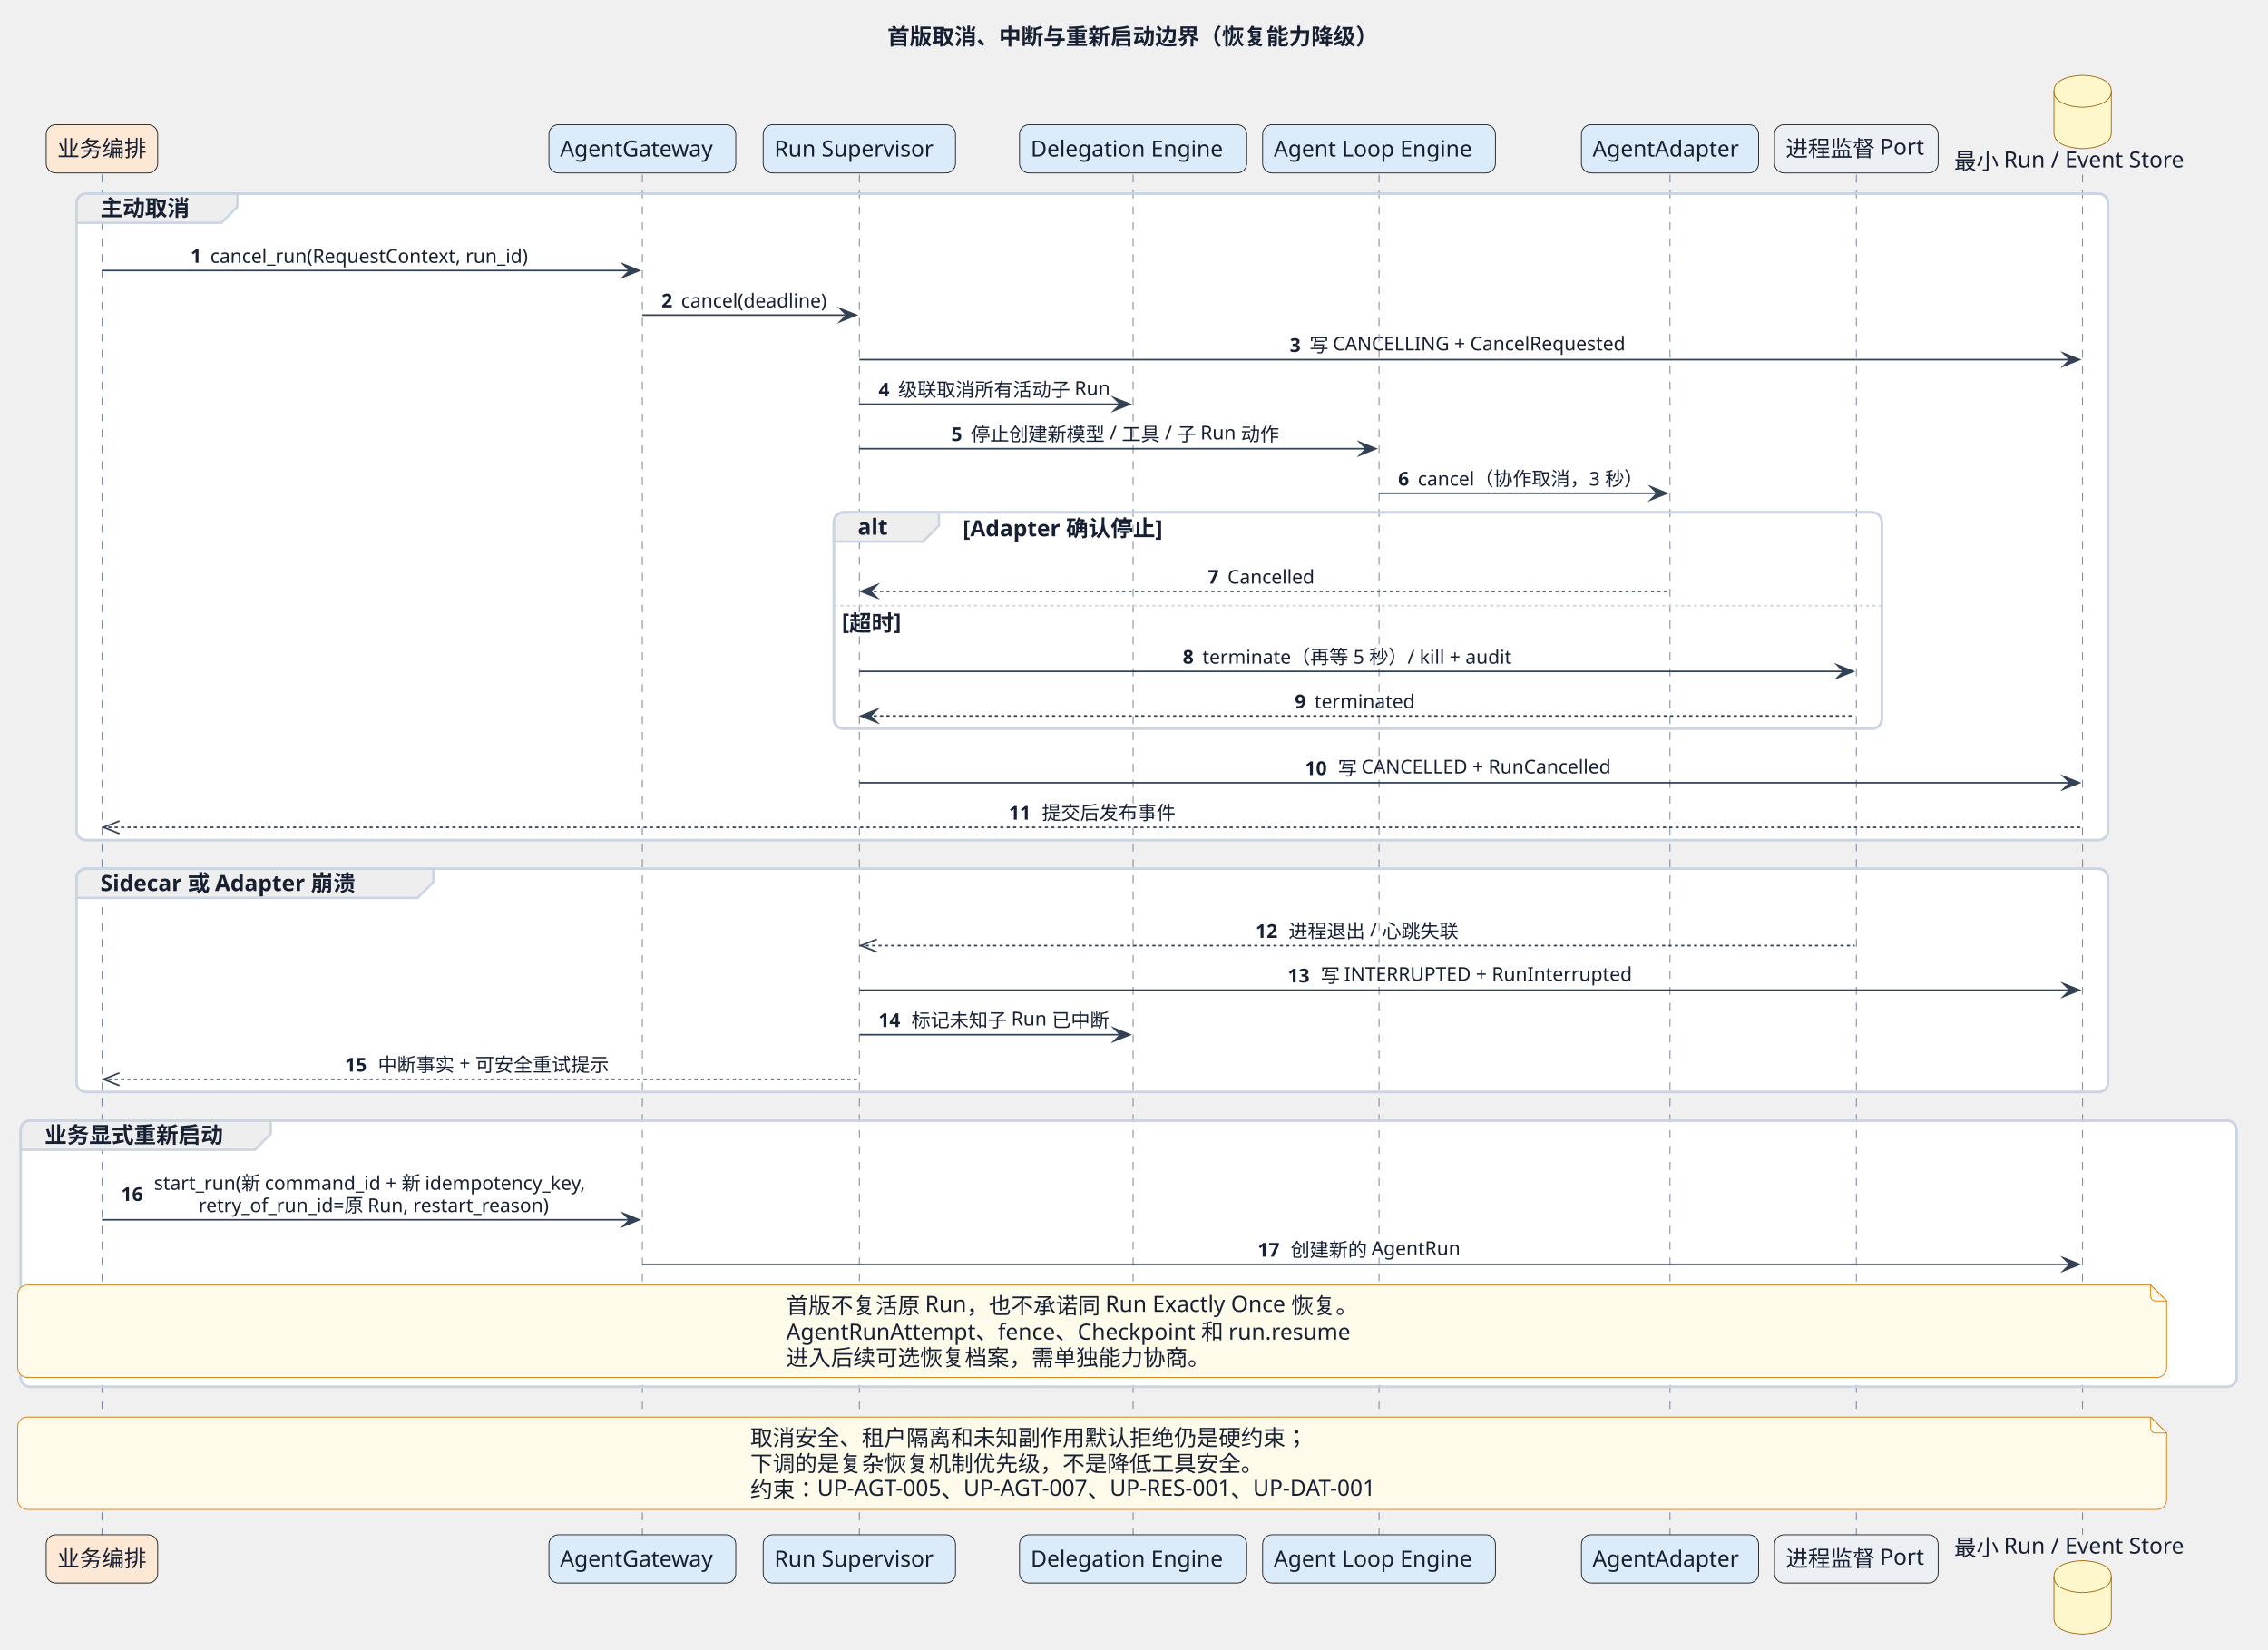
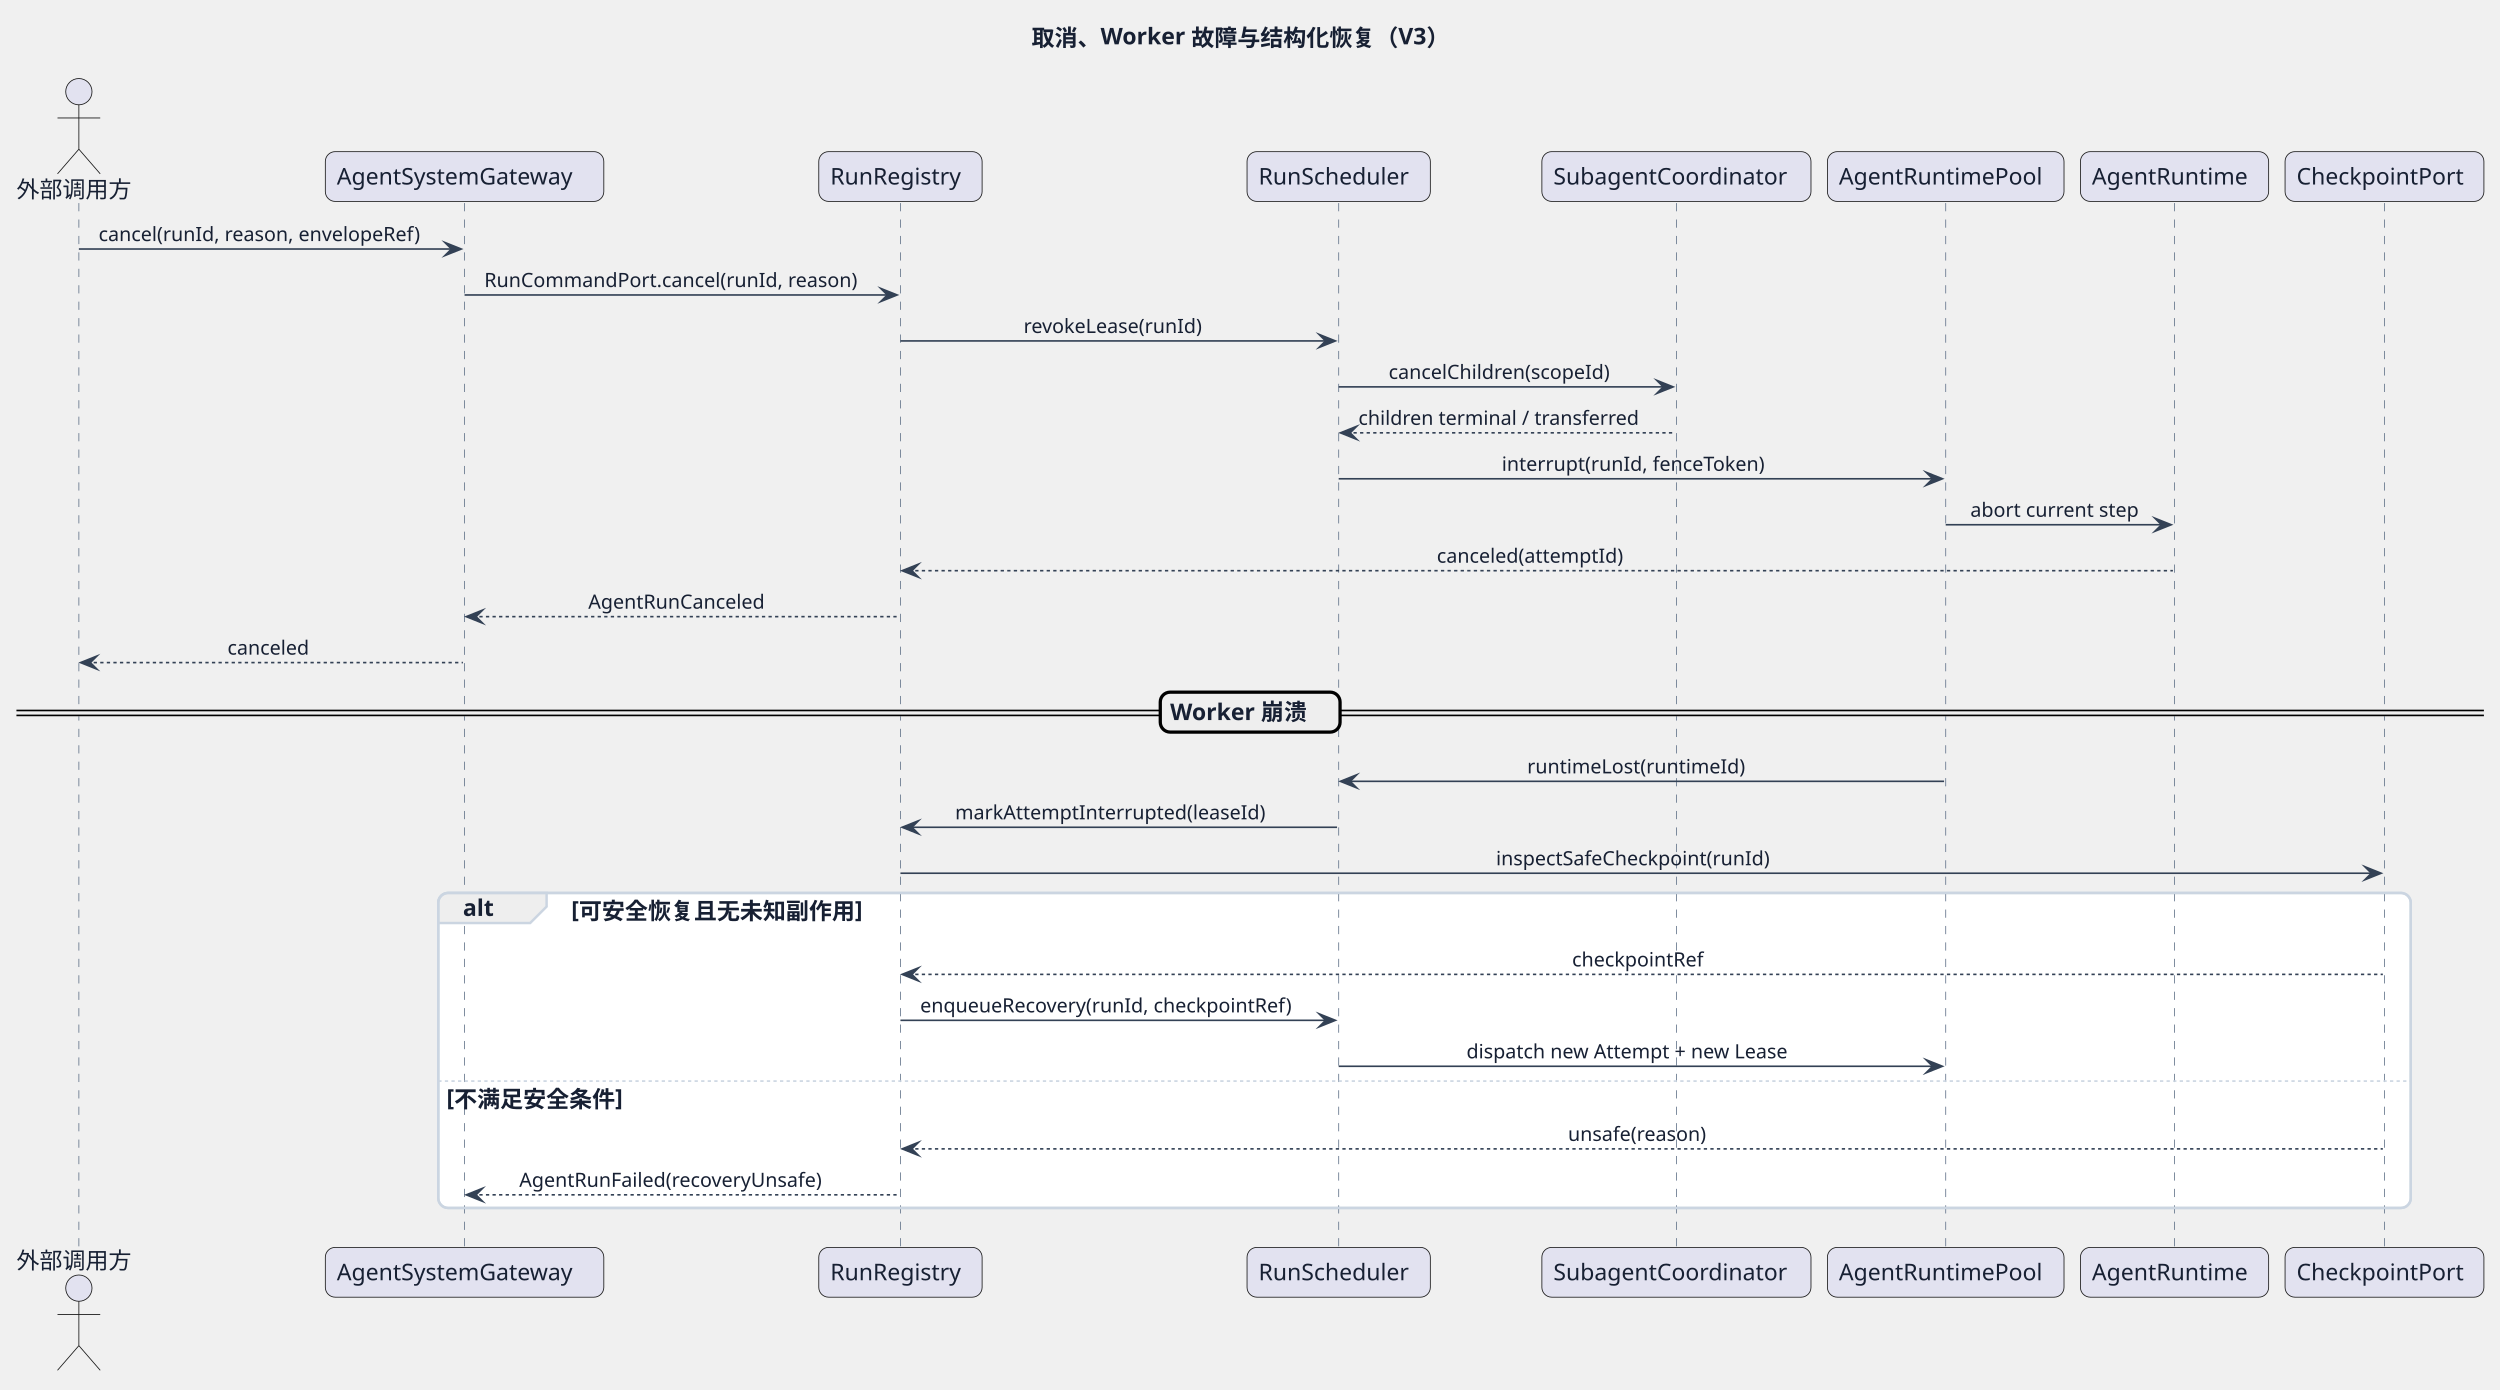
- <svg xmlns="http://www.w3.org/2000/svg" version="1.1" data-diagram-type="SEQUENCE" style="width:2373px;height:1726px;background:#FFFFFF;" width="2373.333px" height="1726.667px" viewBox="0 0 2373 1726" zoomAndPan="magnify" preserveAspectRatio="none" contentStyleType="text/css">
+ <svg xmlns="http://www.w3.org/2000/svg" version="1.1" data-diagram-type="SEQUENCE" style="width:2536px;height:1410px;background:#FFFFFF;" width="2536.667px" height="1410px" viewBox="0 0 2536 1410" zoomAndPan="magnify" preserveAspectRatio="none" contentStyleType="text/css">
  <defs />
  <g font-family="sans-serif" lengthAdjust="spacing">
    <g class="title" data-source-line="2">
-       <text x="928.43" y="46.659" fill="#172033" font-size="23.333" textLength="513.331" font-weight="700" font-family="'Hiragino Sans GB'">首版取消、中断与重新启动边界（恢复能力降级）</text>
+       <text x="1046.402" y="46.659" fill="#172033" font-size="23.333" textLength="441.874" font-weight="700" font-family="'Hiragino Sans GB'">取消、Worker 故障与结构化恢复（V3）</text>
    </g>
-     <rect x="80" y="202.656" width="2125.685" height="676.406" fill="#FFF" style="stroke:#FFF;stroke-width:1.667;" rx="10" ry="10" />
-     <rect x="80" y="202.656" width="2125.685" height="676.406" fill="none" style="stroke:#CBD5E1;stroke-width:2.5;" rx="10" ry="10" />
-     <rect x="872.445" y="536.172" width="1096.481" height="226.328" fill="#FFF" style="stroke:#FFF;stroke-width:1.667;" rx="10" ry="10" />
-     <rect x="872.445" y="536.172" width="1096.481" height="226.328" fill="none" style="stroke:#CBD5E1;stroke-width:2.5;" rx="10" ry="10" />
-     <rect x="80" y="909.063" width="2125.685" height="233.62" fill="#FFF" style="stroke:#FFF;stroke-width:1.667;" rx="10" ry="10" />
-     <rect x="80" y="909.063" width="2125.685" height="233.62" fill="none" style="stroke:#CBD5E1;stroke-width:2.5;" rx="10" ry="10" />
-     <rect x="21.667" y="1172.682" width="2318.525" height="278.49" fill="#FFF" style="stroke:#FFF;stroke-width:1.667;" rx="10" ry="10" />
-     <rect x="21.667" y="1172.682" width="2318.525" height="278.49" fill="none" style="stroke:#CBD5E1;stroke-width:2.5;" rx="10" ry="10" />
+     <rect x="444.593" y="905.807" width="2000.898" height="319.557" fill="#FFF" style="stroke:#FFF;stroke-width:1.667;" rx="10" ry="10" />
+     <rect x="444.593" y="905.807" width="2000.898" height="319.557" fill="none" style="stroke:#CBD5E1;stroke-width:2.5;" rx="10" ry="10" />
    <g>
-       <rect x="100.833" y="182.656" width="13.333" height="1423.333" fill="#000" fill-opacity="0" />
-       <line x1="106.666" y1="182.656" x2="106.666" y2="1605.99" style="stroke:#64748B;stroke-width:0.833;stroke-dasharray:8.333,8.333;" />
+       <rect x="74.166" y="205.99" width="13.333" height="1059.375" fill="#000" fill-opacity="0" />
+       <line x1="80" y1="205.99" x2="80" y2="1265.365" style="stroke:#64748B;stroke-width:0.833;stroke-dasharray:8.333,8.333;" />
    </g>
    <g>
-       <rect x="666.26" y="182.656" width="13.333" height="1423.333" fill="#000" fill-opacity="0" />
-       <line x1="672.093" y1="182.656" x2="672.093" y2="1605.99" style="stroke:#64748B;stroke-width:0.833;stroke-dasharray:8.333,8.333;" />
+       <rect x="465.426" y="205.99" width="13.333" height="1059.375" fill="#000" fill-opacity="0" />
+       <line x1="471.26" y1="205.99" x2="471.26" y2="1265.365" style="stroke:#64748B;stroke-width:0.833;stroke-dasharray:8.333,8.333;" />
    </g>
    <g>
-       <rect x="893.278" y="182.656" width="13.333" height="1423.333" fill="#000" fill-opacity="0" />
-       <line x1="899.111" y1="182.656" x2="899.111" y2="1605.99" style="stroke:#64748B;stroke-width:0.833;stroke-dasharray:8.333,8.333;" />
+       <rect x="907.575" y="205.99" width="13.333" height="1059.375" fill="#000" fill-opacity="0" />
+       <line x1="913.408" y1="205.99" x2="913.408" y2="1265.365" style="stroke:#64748B;stroke-width:0.833;stroke-dasharray:8.333,8.333;" />
    </g>
    <g>
-       <rect x="1179.741" y="182.656" width="13.333" height="1423.333" fill="#000" fill-opacity="0" />
-       <line x1="1185.574" y1="182.656" x2="1185.574" y2="1605.99" style="stroke:#64748B;stroke-width:0.833;stroke-dasharray:8.333,8.333;" />
+       <rect x="1352.135" y="205.99" width="13.333" height="1059.375" fill="#000" fill-opacity="0" />
+       <line x1="1357.968" y1="205.99" x2="1357.968" y2="1265.365" style="stroke:#64748B;stroke-width:0.833;stroke-dasharray:8.333,8.333;" />
    </g>
    <g>
-       <rect x="1437.033" y="182.656" width="13.333" height="1423.333" fill="#000" fill-opacity="0" />
-       <line x1="1442.866" y1="182.656" x2="1442.866" y2="1605.99" style="stroke:#64748B;stroke-width:0.833;stroke-dasharray:8.333,8.333;" />
+       <rect x="1694.733" y="205.99" width="13.333" height="1059.375" fill="#000" fill-opacity="0" />
+       <line x1="1700.566" y1="205.99" x2="1700.566" y2="1265.365" style="stroke:#64748B;stroke-width:0.833;stroke-dasharray:8.333,8.333;" />
    </g>
    <g>
-       <rect x="1741.484" y="182.656" width="13.333" height="1423.333" fill="#000" fill-opacity="0" />
-       <line x1="1747.317" y1="182.656" x2="1747.317" y2="1605.99" style="stroke:#64748B;stroke-width:0.833;stroke-dasharray:8.333,8.333;" />
+       <rect x="1967.895" y="205.99" width="13.333" height="1059.375" fill="#000" fill-opacity="0" />
+       <line x1="1973.729" y1="205.99" x2="1973.729" y2="1265.365" style="stroke:#64748B;stroke-width:0.833;stroke-dasharray:8.333,8.333;" />
    </g>
    <g>
-       <rect x="1936.426" y="182.656" width="13.333" height="1423.333" fill="#000" fill-opacity="0" />
-       <line x1="1942.259" y1="182.656" x2="1942.259" y2="1605.99" style="stroke:#64748B;stroke-width:0.833;stroke-dasharray:8.333,8.333;" />
+       <rect x="2200.019" y="205.99" width="13.333" height="1059.375" fill="#000" fill-opacity="0" />
+       <line x1="2205.853" y1="205.99" x2="2205.853" y2="1265.365" style="stroke:#64748B;stroke-width:0.833;stroke-dasharray:8.333,8.333;" />
    </g>
    <g>
-       <rect x="2173.185" y="182.656" width="13.333" height="1423.333" fill="#000" fill-opacity="0" />
-       <line x1="2179.018" y1="182.656" x2="2179.018" y2="1605.99" style="stroke:#64748B;stroke-width:0.833;stroke-dasharray:8.333,8.333;" />
+       <rect x="2412.991" y="205.99" width="13.333" height="1059.375" fill="#000" fill-opacity="0" />
+       <line x1="2418.825" y1="205.99" x2="2418.825" y2="1265.365" style="stroke:#64748B;stroke-width:0.833;stroke-dasharray:8.333,8.333;" />
    </g>
-     <rect x="48.333" y="130.495" width="116.666" height="50.495" fill="#FCE8D5" style="stroke:#181818;stroke-width:0.833;" rx="10" ry="10" />
-     <text x="60" y="163.82" fill="#172033" font-size="23.333" textLength="93.333" font-family="'Hiragino Sans GB'">业务编排</text>
-     <rect x="574.356" y="130.495" width="195.474" height="50.495" fill="#DCEBFA" style="stroke:#181818;stroke-width:0.833;" rx="10" ry="10" />
-     <text x="586.023" y="163.82" fill="#172033" font-size="23.333" textLength="172.14" font-family="'Hiragino Sans GB'">AgentGateway</text>
-     <rect x="798.504" y="130.495" width="201.216" height="50.495" fill="#DCEBFA" style="stroke:#181818;stroke-width:0.833;" rx="10" ry="10" />
-     <text x="810.17" y="163.82" fill="#172033" font-size="23.333" textLength="177.882" font-family="'Hiragino Sans GB'">Run Supervisor</text>
-     <rect x="1066.731" y="130.495" width="237.686" height="50.495" fill="#DCEBFA" style="stroke:#181818;stroke-width:0.833;" rx="10" ry="10" />
-     <text x="1078.398" y="163.82" fill="#172033" font-size="23.333" textLength="214.352" font-family="'Hiragino Sans GB'">Delegation Engine</text>
-     <rect x="1321.084" y="130.495" width="243.564" height="50.495" fill="#DCEBFA" style="stroke:#181818;stroke-width:0.833;" rx="10" ry="10" />
-     <text x="1332.75" y="163.82" fill="#172033" font-size="23.333" textLength="220.231" font-family="'Hiragino Sans GB'">Agent Loop Engine</text>
-     <rect x="1654.627" y="130.495" width="185.379" height="50.495" fill="#DCEBFA" style="stroke:#181818;stroke-width:0.833;" rx="10" ry="10" />
-     <text x="1666.294" y="163.82" fill="#172033" font-size="23.333" textLength="162.046" font-family="'Hiragino Sans GB'">AgentAdapter</text>
-     <rect x="1856.673" y="130.495" width="171.171" height="50.495" fill="#ECEFF3" style="stroke:#181818;stroke-width:0.833;" rx="10" ry="10" />
-     <text x="1868.34" y="163.82" fill="#172033" font-size="23.333" textLength="147.838" font-family="'Hiragino Sans GB'">进程监督 Port</text>
-     <text x="2044.511" y="177.153" fill="#172033" font-size="23.333" textLength="259.013" font-family="'Hiragino Sans GB'">最小 Run / Event Store</text>
-     <path d="M2149.018,95.495 C2149.018,78.828 2179.018,78.828 2179.018,78.828 C2179.018,78.828 2209.018,78.828 2209.018,95.495 L2209.018,138.828 C2209.018,155.495 2179.018,155.495 2179.018,155.495 C2179.018,155.495 2149.018,155.495 2149.018,138.828 L2149.018,95.495" style="stroke:#A16207;stroke-width:0.833;" fill="#FFF7CC" />
-     <path d="M2149.018,95.495 C2149.018,112.161 2179.018,112.161 2179.018,112.161 C2179.018,112.161 2209.018,112.161 2209.018,95.495" style="stroke:#A16207;stroke-width:0.833;" fill="none" />
-     <rect x="48.333" y="1605.99" width="116.666" height="50.495" fill="#FCE8D5" style="stroke:#181818;stroke-width:0.833;" rx="10" ry="10" />
-     <text x="60" y="1639.315" fill="#172033" font-size="23.333" textLength="93.333" font-family="'Hiragino Sans GB'">业务编排</text>
-     <rect x="574.356" y="1605.99" width="195.474" height="50.495" fill="#DCEBFA" style="stroke:#181818;stroke-width:0.833;" rx="10" ry="10" />
-     <text x="586.023" y="1639.315" fill="#172033" font-size="23.333" textLength="172.14" font-family="'Hiragino Sans GB'">AgentGateway</text>
-     <rect x="798.504" y="1605.99" width="201.216" height="50.495" fill="#DCEBFA" style="stroke:#181818;stroke-width:0.833;" rx="10" ry="10" />
-     <text x="810.17" y="1639.315" fill="#172033" font-size="23.333" textLength="177.882" font-family="'Hiragino Sans GB'">Run Supervisor</text>
-     <rect x="1066.731" y="1605.99" width="237.686" height="50.495" fill="#DCEBFA" style="stroke:#181818;stroke-width:0.833;" rx="10" ry="10" />
-     <text x="1078.398" y="1639.315" fill="#172033" font-size="23.333" textLength="214.352" font-family="'Hiragino Sans GB'">Delegation Engine</text>
-     <rect x="1321.084" y="1605.99" width="243.564" height="50.495" fill="#DCEBFA" style="stroke:#181818;stroke-width:0.833;" rx="10" ry="10" />
-     <text x="1332.75" y="1639.315" fill="#172033" font-size="23.333" textLength="220.231" font-family="'Hiragino Sans GB'">Agent Loop Engine</text>
-     <rect x="1654.627" y="1605.99" width="185.379" height="50.495" fill="#DCEBFA" style="stroke:#181818;stroke-width:0.833;" rx="10" ry="10" />
-     <text x="1666.294" y="1639.315" fill="#172033" font-size="23.333" textLength="162.046" font-family="'Hiragino Sans GB'">AgentAdapter</text>
-     <rect x="1856.673" y="1605.99" width="171.171" height="50.495" fill="#ECEFF3" style="stroke:#181818;stroke-width:0.833;" rx="10" ry="10" />
-     <text x="1868.34" y="1639.315" fill="#172033" font-size="23.333" textLength="147.838" font-family="'Hiragino Sans GB'">进程监督 Port</text>
-     <text x="2044.511" y="1627.648" fill="#172033" font-size="23.333" textLength="259.013" font-family="'Hiragino Sans GB'">最小 Run / Event Store</text>
-     <path d="M2149.018,1649.818 C2149.018,1633.151 2179.018,1633.151 2179.018,1633.151 C2179.018,1633.151 2209.018,1633.151 2209.018,1649.818 L2209.018,1693.151 C2209.018,1709.818 2179.018,1709.818 2179.018,1709.818 C2179.018,1709.818 2149.018,1709.818 2149.018,1693.151 L2149.018,1649.818" style="stroke:#A16207;stroke-width:0.833;" fill="#FFF7CC" />
-     <path d="M2149.018,1649.818 C2149.018,1666.484 2179.018,1666.484 2179.018,1666.484 C2179.018,1666.484 2209.018,1666.484 2209.018,1649.818" style="stroke:#A16207;stroke-width:0.833;" fill="none" />
-     <path d="M90,202.656 L248.333,202.656 L248.333,216.484 L231.666,233.151 L80,233.151 L80,212.656 A10,10 0 0 1 90,202.656" style="stroke:#CBD5E1;stroke-width:2.5;" fill="#EEE" />
-     <rect x="80" y="202.656" width="2125.685" height="676.406" fill="none" style="stroke:#CBD5E1;stroke-width:2.5;" rx="10" ry="10" />
-     <text x="105" y="225.981" fill="#172033" font-size="23.333" textLength="93.333" font-weight="700" font-family="'Hiragino Sans GB'">主动取消</text>
-     <polygon points="652.093,276.432,668.76,283.099,652.093,289.766,658.76,283.099" fill="#334155" style="stroke:#334155;stroke-width:1.667;stroke-linejoin:miter;stroke-miterlimit:10;" />
-     <line x1="106.666" y1="283.099" x2="662.093" y2="283.099" style="stroke:#334155;stroke-width:1.667;" />
-     <text x="199.416" y="275.049" fill="#172033" font-size="20" font-weight="700" font-family="'Hiragino Sans GB'">1</text>
-     <text x="219.998" y="275.049" fill="#172033" font-size="20" textLength="359.346" font-family="'Hiragino Sans GB'">cancel_run(RequestContext, run_id)</text>
-     <polygon points="879.111,323.047,895.778,329.714,879.111,336.38,885.778,329.714" fill="#334155" style="stroke:#334155;stroke-width:1.667;stroke-linejoin:miter;stroke-miterlimit:10;" />
-     <line x1="672.093" y1="329.714" x2="889.111" y2="329.714" style="stroke:#334155;stroke-width:1.667;" />
-     <text x="692.093" y="321.663" fill="#172033" font-size="20" font-weight="700" font-family="'Hiragino Sans GB'">2</text>
-     <text x="712.676" y="321.663" fill="#172033" font-size="20" textLength="166.436" font-family="'Hiragino Sans GB'">cancel(deadline)</text>
-     <polygon points="2159.018,369.661,2175.685,376.328,2159.018,382.995,2165.685,376.328" fill="#334155" style="stroke:#334155;stroke-width:1.667;stroke-linejoin:miter;stroke-miterlimit:10;" />
-     <line x1="899.111" y1="376.328" x2="2169.018" y2="376.328" style="stroke:#334155;stroke-width:1.667;" />
-     <text x="1349.486" y="368.278" fill="#172033" font-size="20" font-weight="700" font-family="'Hiragino Sans GB'">3</text>
-     <text x="1370.069" y="368.278" fill="#172033" font-size="20" textLength="358.574" font-family="'Hiragino Sans GB'">写 CANCELLING + CancelRequested</text>
-     <polygon points="1165.574,416.276,1182.241,422.943,1165.574,429.609,1172.241,422.943" fill="#334155" style="stroke:#334155;stroke-width:1.667;stroke-linejoin:miter;stroke-miterlimit:10;" />
-     <line x1="899.111" y1="422.943" x2="1175.574" y2="422.943" style="stroke:#334155;stroke-width:1.667;" />
-     <text x="919.248" y="414.893" fill="#172033" font-size="20" font-weight="700" font-family="'Hiragino Sans GB'">4</text>
-     <text x="939.831" y="414.893" fill="#172033" font-size="20" textLength="225.607" font-family="'Hiragino Sans GB'">级联取消所有活动子 Run</text>
-     <polygon points="1422.866,462.891,1439.533,469.557,1422.866,476.224,1429.533,469.557" fill="#334155" style="stroke:#334155;stroke-width:1.667;stroke-linejoin:miter;stroke-miterlimit:10;" />
-     <line x1="899.111" y1="469.557" x2="1432.866" y2="469.557" style="stroke:#334155;stroke-width:1.667;" />
-     <text x="995.262" y="461.507" fill="#172033" font-size="20" font-weight="700" font-family="'Hiragino Sans GB'">5</text>
-     <text x="1015.845" y="461.507" fill="#172033" font-size="20" textLength="330.871" font-family="'Hiragino Sans GB'">停止创建新模型 / 工具 / 子 Run 动作</text>
-     <polygon points="1727.317,509.505,1743.984,516.172,1727.317,522.839,1733.984,516.172" fill="#334155" style="stroke:#334155;stroke-width:1.667;stroke-linejoin:miter;stroke-miterlimit:10;" />
-     <line x1="1442.866" y1="516.172" x2="1737.317" y2="516.172" style="stroke:#334155;stroke-width:1.667;" />
-     <text x="1462.866" y="508.122" fill="#172033" font-size="20" font-weight="700" font-family="'Hiragino Sans GB'">6</text>
-     <text x="1483.449" y="508.122" fill="#172033" font-size="20" textLength="243.868" font-family="'Hiragino Sans GB'">cancel（协作取消，3 秒）</text>
-     <path d="M882.445,536.172 L982.342,536.172 L982.342,550 L965.676,566.667 L872.445,566.667 L872.445,546.172 A10,10 0 0 1 882.445,536.172" style="stroke:#CBD5E1;stroke-width:2.5;" fill="#EEE" />
-     <rect x="872.445" y="536.172" width="1096.481" height="226.328" fill="none" style="stroke:#CBD5E1;stroke-width:2.5;" rx="10" ry="10" />
-     <text x="897.445" y="559.497" fill="#172033" font-size="23.333" textLength="34.897" font-weight="700" font-family="'Hiragino Sans GB'">alt</text>
-     <text x="1007.342" y="561.164" fill="#172033" font-size="23.333" textLength="228.479" font-weight="700" font-family="'Hiragino Sans GB'">[Adapter 确认停止]</text>
-     <polygon points="917.445,612.109,900.778,618.776,917.445,625.443,910.778,618.776" fill="#334155" style="stroke:#334155;stroke-width:1.667;stroke-linejoin:miter;stroke-miterlimit:10;" />
-     <line x1="907.445" y1="618.776" x2="1745.65" y2="618.776" style="stroke:#334155;stroke-width:1.667;stroke-dasharray:3.333,3.333;" />
-     <text x="1263.768" y="610.726" fill="#172033" font-size="20" font-weight="700" font-family="'Hiragino Sans GB'">7</text>
-     <text x="1284.35" y="610.726" fill="#172033" font-size="20" textLength="98.311" font-family="'Hiragino Sans GB'">Cancelled</text>
-     <line x1="872.445" y1="633.776" x2="1968.926" y2="633.776" style="stroke:#CBD5E1;stroke-width:1.667;stroke-dasharray:3.333,3.333;" />
-     <text x="880.778" y="658.768" fill="#172033" font-size="23.333" textLength="67.995" font-weight="700" font-family="'Hiragino Sans GB'">[超时]</text>
-     <polygon points="1922.259,695.885,1938.926,702.552,1922.259,709.219,1928.926,702.552" fill="#334155" style="stroke:#334155;stroke-width:1.667;stroke-linejoin:miter;stroke-miterlimit:10;" />
-     <line x1="899.111" y1="702.552" x2="1932.259" y2="702.552" style="stroke:#334155;stroke-width:1.667;" />
-     <text x="1237.508" y="694.502" fill="#172033" font-size="20" font-weight="700" font-family="'Hiragino Sans GB'">8</text>
-     <text x="1258.09" y="694.502" fill="#172033" font-size="20" textLength="345.772" font-family="'Hiragino Sans GB'">terminate（再等 5 秒）/ kill + audit</text>
-     <polygon points="917.445,742.5,900.778,749.167,917.445,755.833,910.778,749.167" fill="#334155" style="stroke:#334155;stroke-width:1.667;stroke-linejoin:miter;stroke-miterlimit:10;" />
-     <line x1="907.445" y1="749.167" x2="1940.592" y2="749.167" style="stroke:#334155;stroke-width:1.667;stroke-dasharray:3.333,3.333;" />
-     <text x="1354.803" y="741.117" fill="#172033" font-size="20" font-weight="700" font-family="'Hiragino Sans GB'">9</text>
-     <text x="1375.386" y="741.117" fill="#172033" font-size="20" textLength="111.182" font-family="'Hiragino Sans GB'">terminated</text>
-     <polygon points="2159.018,812.448,2175.685,819.115,2159.018,825.781,2165.685,819.115" fill="#334155" style="stroke:#334155;stroke-width:1.667;stroke-linejoin:miter;stroke-miterlimit:10;" />
-     <line x1="899.111" y1="819.115" x2="2169.018" y2="819.115" style="stroke:#334155;stroke-width:1.667;" />
-     <text x="1365.355" y="811.064" fill="#172033" font-size="20" textLength="27.832" font-weight="700" font-family="'Hiragino Sans GB'">10</text>
-     <text x="1399.854" y="811.064" fill="#172033" font-size="20" textLength="312.92" font-family="'Hiragino Sans GB'">写 CANCELLED + RunCancelled</text>
-     <line x1="108.333" y1="865.729" x2="125" y2="859.063" style="stroke:#334155;stroke-width:1.667;" />
-     <line x1="108.333" y1="865.729" x2="125" y2="872.396" style="stroke:#334155;stroke-width:1.667;" />
-     <line x1="106.666" y1="865.729" x2="2177.351" y2="865.729" style="stroke:#334155;stroke-width:1.667;stroke-dasharray:3.333,3.333;" />
-     <text x="1055.592" y="857.679" fill="#172033" font-size="20" textLength="27.832" font-weight="700" font-family="'Hiragino Sans GB'">11</text>
-     <text x="1090.091" y="857.679" fill="#172033" font-size="20" textLength="140.001" font-family="'Hiragino Sans GB'">提交后发布事件</text>
-     <path d="M90,909.063 L453.479,909.063 L453.479,922.891 L436.813,939.557 L80,939.557 L80,919.063 A10,10 0 0 1 90,909.063" style="stroke:#CBD5E1;stroke-width:2.5;" fill="#EEE" />
-     <rect x="80" y="909.063" width="2125.685" height="233.62" fill="none" style="stroke:#CBD5E1;stroke-width:2.5;" rx="10" ry="10" />
-     <text x="105" y="932.388" fill="#172033" font-size="23.333" textLength="298.48" font-weight="700" font-family="'Hiragino Sans GB'">Sidecar 或 Adapter 崩溃</text>
-     <line x1="900.778" y1="989.505" x2="917.445" y2="982.839" style="stroke:#334155;stroke-width:1.667;" />
-     <line x1="900.778" y1="989.505" x2="917.445" y2="996.172" style="stroke:#334155;stroke-width:1.667;" />
-     <line x1="899.111" y1="989.505" x2="1940.592" y2="989.505" style="stroke:#334155;stroke-width:1.667;stroke-dasharray:3.333,3.333;" />
-     <text x="1313.709" y="981.455" fill="#172033" font-size="20" textLength="27.832" font-weight="700" font-family="'Hiragino Sans GB'">12</text>
-     <text x="1348.207" y="981.455" fill="#172033" font-size="20" textLength="179.454" font-family="'Hiragino Sans GB'">进程退出 / 心跳失联</text>
-     <polygon points="2159.018,1029.453,2175.685,1036.12,2159.018,1042.786,2165.685,1036.12" fill="#334155" style="stroke:#334155;stroke-width:1.667;stroke-linejoin:miter;stroke-miterlimit:10;" />
-     <line x1="899.111" y1="1036.12" x2="2169.018" y2="1036.12" style="stroke:#334155;stroke-width:1.667;" />
-     <text x="1347.357" y="1028.07" fill="#172033" font-size="20" textLength="27.832" font-weight="700" font-family="'Hiragino Sans GB'">13</text>
-     <text x="1381.856" y="1028.07" fill="#172033" font-size="20" textLength="348.916" font-family="'Hiragino Sans GB'">写 INTERRUPTED + RunInterrupted</text>
-     <polygon points="1165.574,1076.068,1182.241,1082.734,1165.574,1089.401,1172.241,1082.734" fill="#334155" style="stroke:#334155;stroke-width:1.667;stroke-linejoin:miter;stroke-miterlimit:10;" />
-     <line x1="899.111" y1="1082.734" x2="1175.574" y2="1082.734" style="stroke:#334155;stroke-width:1.667;" />
-     <text x="919.111" y="1074.684" fill="#172033" font-size="20" textLength="27.832" font-weight="700" font-family="'Hiragino Sans GB'">14</text>
-     <text x="953.61" y="1074.684" fill="#172033" font-size="20" textLength="211.964" font-family="'Hiragino Sans GB'">标记未知子 Run 已中断</text>
-     <line x1="108.333" y1="1129.349" x2="125" y2="1122.682" style="stroke:#334155;stroke-width:1.667;" />
-     <line x1="108.333" y1="1129.349" x2="125" y2="1136.016" style="stroke:#334155;stroke-width:1.667;" />
-     <line x1="106.666" y1="1129.349" x2="897.445" y2="1129.349" style="stroke:#334155;stroke-width:1.667;stroke-dasharray:3.333,3.333;" />
-     <text x="360.902" y="1121.299" fill="#172033" font-size="20" textLength="27.832" font-weight="700" font-family="'Hiragino Sans GB'">15</text>
-     <text x="395.401" y="1121.299" fill="#172033" font-size="20" textLength="249.474" font-family="'Hiragino Sans GB'">中断事实 + 可安全重试提示</text>
-     <path d="M31.667,1172.682 L283.333,1172.682 L283.333,1186.51 L266.666,1203.177 L21.667,1203.177 L21.667,1182.682 A10,10 0 0 1 31.667,1172.682" style="stroke:#CBD5E1;stroke-width:2.5;" fill="#EEE" />
-     <rect x="21.667" y="1172.682" width="2318.525" height="278.49" fill="none" style="stroke:#CBD5E1;stroke-width:2.5;" rx="10" ry="10" />
-     <text x="46.667" y="1196.007" fill="#172033" font-size="23.333" textLength="186.666" font-weight="700" font-family="'Hiragino Sans GB'">业务显式重新启动</text>
-     <polygon points="652.093,1269.74,668.76,1276.406,652.093,1283.073,658.76,1276.406" fill="#334155" style="stroke:#334155;stroke-width:1.667;stroke-linejoin:miter;stroke-miterlimit:10;" />
-     <line x1="106.666" y1="1276.406" x2="662.093" y2="1276.406" style="stroke:#334155;stroke-width:1.667;" />
-     <text x="126.666" y="1256.715" fill="#172033" font-size="20" textLength="27.832" font-weight="700" font-family="'Hiragino Sans GB'">16</text>
-     <text x="161.165" y="1245.075" fill="#172033" font-size="20" textLength="490.928" font-family="'Hiragino Sans GB'">start_run(新 command_id + 新 idempotency_key,</text>
-     <text x="207.811" y="1268.356" fill="#172033" font-size="20" textLength="397.637" font-family="'Hiragino Sans GB'">retry_of_run_id=原 Run, restart_reason)</text>
-     <polygon points="2159.018,1316.354,2175.685,1323.021,2159.018,1329.688,2165.685,1323.021" fill="#334155" style="stroke:#334155;stroke-width:1.667;stroke-linejoin:miter;stroke-miterlimit:10;" />
-     <line x1="672.093" y1="1323.021" x2="2169.018" y2="1323.021" style="stroke:#334155;stroke-width:1.667;" />
-     <text x="1315.904" y="1314.971" fill="#172033" font-size="20" textLength="27.832" font-weight="700" font-family="'Hiragino Sans GB'">17</text>
-     <text x="1350.402" y="1314.971" fill="#172033" font-size="20" textLength="184.805" font-family="'Hiragino Sans GB'">创建新的 AgentRun</text>
-     <path d="M18.58,1354.688 L18.58,1431.354 A10,10 0 0 0 28.58,1441.354 L2256.913,1441.354 A10,10 0 0 0 2266.913,1431.354 L2266.913,1361.354 L2250.247,1344.688 L28.58,1344.688 A10,10 0 0 0 18.58,1354.688" style="stroke:#D97706;stroke-width:0.833;" fill="#FFFBEB" />
-     <path d="M2250.247,1344.688 L2250.247,1356.354 A5,5 0 0 0 2255.247,1361.354 L2266.913,1361.354 L2250.247,1344.688" style="stroke:#D97706;stroke-width:0.833;" fill="#FFFBEB" />
-     <text x="822.65" y="1374.679" fill="#172033" font-size="23.333" textLength="624.12" font-family="'Hiragino Sans GB'">首版不复活原 Run，也不承诺同 Run Exactly Once 恢复。</text>
-     <text x="822.65" y="1401.841" fill="#172033" font-size="23.333" textLength="625.385" font-family="'Hiragino Sans GB'">AgentRunAttempt、fence、Checkpoint 和 run.resume</text>
-     <text x="822.65" y="1429.002" fill="#172033" font-size="23.333" textLength="443.331" font-family="'Hiragino Sans GB'">进入后续可选恢复档案，需单独能力协商。</text>
-     <path d="M18.58,1492.839 L18.58,1569.505 A10,10 0 0 0 28.58,1579.505 L2256.913,1579.505 A10,10 0 0 0 2266.913,1569.505 L2266.913,1499.505 L2250.247,1482.839 L28.58,1482.839 A10,10 0 0 0 18.58,1492.839" style="stroke:#D97706;stroke-width:0.833;" fill="#FFFBEB" />
-     <path d="M2250.247,1482.839 L2250.247,1494.505 A5,5 0 0 0 2255.247,1499.505 L2266.913,1499.505 L2250.247,1482.839" style="stroke:#D97706;stroke-width:0.833;" fill="#FFFBEB" />
-     <text x="785.024" y="1512.83" fill="#172033" font-size="23.333" textLength="583.331" font-family="'Hiragino Sans GB'">取消安全、租户隔离和未知副作用默认拒绝仍是硬约束；</text>
-     <text x="785.024" y="1539.992" fill="#172033" font-size="23.333" textLength="536.664" font-family="'Hiragino Sans GB'">下调的是复杂恢复机制优先级，不是降低工具安全。</text>
-     <text x="785.024" y="1567.153" fill="#172033" font-size="23.333" textLength="700.637" font-family="'Hiragino Sans GB'">约束：UP-AGT-005、UP-AGT-007、UP-RES-001、UP-DAT-001</text>
+     <text x="16.667" y="200.487" fill="#172033" font-size="23.333" textLength="116.666" font-family="'Hiragino Sans GB'">外部调用方</text>
+     <ellipse cx="80" cy="92.995" rx="13.333" ry="13.333" fill="#E2E2F0" style="stroke:#181818;stroke-width:0.833;" />
+     <path d="M80,106.328 L80,151.328 M58.333,119.661 L101.666,119.661 M80,151.328 L58.333,176.328 M80,151.328 L101.666,176.328" style="stroke:#181818;stroke-width:0.833;" fill="none" />
+     <rect x="330.018" y="153.828" width="282.484" height="50.495" fill="#E2E2F0" style="stroke:#181818;stroke-width:0.833;" rx="10" ry="10" />
+     <text x="341.684" y="187.153" fill="#172033" font-size="23.333" textLength="259.15" font-family="'Hiragino Sans GB'">AgentSystemGateway</text>
+     <rect x="830.562" y="153.828" width="165.692" height="50.495" fill="#E2E2F0" style="stroke:#181818;stroke-width:0.833;" rx="10" ry="10" />
+     <text x="842.229" y="187.153" fill="#172033" font-size="23.333" textLength="142.358" font-family="'Hiragino Sans GB'">RunRegistry</text>
+     <rect x="1265" y="153.828" width="185.938" height="50.495" fill="#E2E2F0" style="stroke:#181818;stroke-width:0.833;" rx="10" ry="10" />
+     <text x="1276.666" y="187.153" fill="#172033" font-size="23.333" textLength="162.604" font-family="'Hiragino Sans GB'">RunScheduler</text>
+     <rect x="1564.075" y="153.828" width="272.982" height="50.495" fill="#E2E2F0" style="stroke:#181818;stroke-width:0.833;" rx="10" ry="10" />
+     <text x="1575.742" y="187.153" fill="#172033" font-size="23.333" textLength="249.648" font-family="'Hiragino Sans GB'">SubagentCoordinator</text>
+     <rect x="1853.724" y="153.828" width="240.01" height="50.495" fill="#E2E2F0" style="stroke:#181818;stroke-width:0.833;" rx="10" ry="10" />
+     <text x="1865.39" y="187.153" fill="#172033" font-size="23.333" textLength="216.676" font-family="'Hiragino Sans GB'">AgentRuntimePool</text>
+     <rect x="2110.4" y="153.828" width="190.905" height="50.495" fill="#E2E2F0" style="stroke:#181818;stroke-width:0.833;" rx="10" ry="10" />
+     <text x="2122.067" y="187.153" fill="#172033" font-size="23.333" textLength="167.572" font-family="'Hiragino Sans GB'">AgentRuntime</text>
+     <rect x="2317.972" y="153.828" width="201.706" height="50.495" fill="#E2E2F0" style="stroke:#181818;stroke-width:0.833;" rx="10" ry="10" />
+     <text x="2329.638" y="187.153" fill="#172033" font-size="23.333" textLength="178.372" font-family="'Hiragino Sans GB'">CheckpointPort</text>
+     <text x="16.667" y="1287.023" fill="#172033" font-size="23.333" textLength="116.666" font-family="'Hiragino Sans GB'">外部调用方</text>
+     <ellipse cx="80" cy="1306.693" rx="13.333" ry="13.333" fill="#E2E2F0" style="stroke:#181818;stroke-width:0.833;" />
+     <path d="M80,1320.026 L80,1365.026 M58.333,1333.359 L101.666,1333.359 M80,1365.026 L58.333,1390.026 M80,1365.026 L101.666,1390.026" style="stroke:#181818;stroke-width:0.833;" fill="none" />
+     <rect x="330.018" y="1265.365" width="282.484" height="50.495" fill="#E2E2F0" style="stroke:#181818;stroke-width:0.833;" rx="10" ry="10" />
+     <text x="341.684" y="1298.69" fill="#172033" font-size="23.333" textLength="259.15" font-family="'Hiragino Sans GB'">AgentSystemGateway</text>
+     <rect x="830.562" y="1265.365" width="165.692" height="50.495" fill="#E2E2F0" style="stroke:#181818;stroke-width:0.833;" rx="10" ry="10" />
+     <text x="842.229" y="1298.69" fill="#172033" font-size="23.333" textLength="142.358" font-family="'Hiragino Sans GB'">RunRegistry</text>
+     <rect x="1265" y="1265.365" width="185.938" height="50.495" fill="#E2E2F0" style="stroke:#181818;stroke-width:0.833;" rx="10" ry="10" />
+     <text x="1276.666" y="1298.69" fill="#172033" font-size="23.333" textLength="162.604" font-family="'Hiragino Sans GB'">RunScheduler</text>
+     <rect x="1564.075" y="1265.365" width="272.982" height="50.495" fill="#E2E2F0" style="stroke:#181818;stroke-width:0.833;" rx="10" ry="10" />
+     <text x="1575.742" y="1298.69" fill="#172033" font-size="23.333" textLength="249.648" font-family="'Hiragino Sans GB'">SubagentCoordinator</text>
+     <rect x="1853.724" y="1265.365" width="240.01" height="50.495" fill="#E2E2F0" style="stroke:#181818;stroke-width:0.833;" rx="10" ry="10" />
+     <text x="1865.39" y="1298.69" fill="#172033" font-size="23.333" textLength="216.676" font-family="'Hiragino Sans GB'">AgentRuntimePool</text>
+     <rect x="2110.4" y="1265.365" width="190.905" height="50.495" fill="#E2E2F0" style="stroke:#181818;stroke-width:0.833;" rx="10" ry="10" />
+     <text x="2122.067" y="1298.69" fill="#172033" font-size="23.333" textLength="167.572" font-family="'Hiragino Sans GB'">AgentRuntime</text>
+     <rect x="2317.972" y="1265.365" width="201.706" height="50.495" fill="#E2E2F0" style="stroke:#181818;stroke-width:0.833;" rx="10" ry="10" />
+     <text x="2329.638" y="1298.69" fill="#172033" font-size="23.333" textLength="178.372" font-family="'Hiragino Sans GB'">CheckpointPort</text>
+     <polygon points="451.26,245.938,467.926,252.604,451.26,259.271,457.926,252.604" fill="#334155" style="stroke:#334155;stroke-width:1.667;stroke-linejoin:miter;stroke-miterlimit:10;" />
+     <line x1="80" y1="252.604" x2="461.26" y2="252.604" style="stroke:#334155;stroke-width:1.667;" />
+     <text x="100" y="244.554" fill="#172033" font-size="20" textLength="351.26" font-family="'Hiragino Sans GB'">cancel(runId, reason, envelopeRef)</text>
+     <polygon points="893.408,292.552,910.075,299.219,893.408,305.885,900.075,299.219" fill="#334155" style="stroke:#334155;stroke-width:1.667;stroke-linejoin:miter;stroke-miterlimit:10;" />
+     <line x1="471.26" y1="299.219" x2="903.408" y2="299.219" style="stroke:#334155;stroke-width:1.667;" />
+     <text x="491.26" y="291.169" fill="#172033" font-size="20" textLength="402.148" font-family="'Hiragino Sans GB'">RunCommandPort.cancel(runId, reason)</text>
+     <polygon points="1337.968,339.167,1354.635,345.833,1337.968,352.5,1344.635,345.833" fill="#334155" style="stroke:#334155;stroke-width:1.667;stroke-linejoin:miter;stroke-miterlimit:10;" />
+     <line x1="913.408" y1="345.833" x2="1347.968" y2="345.833" style="stroke:#334155;stroke-width:1.667;" />
+     <text x="1038.344" y="337.783" fill="#172033" font-size="20" textLength="194.688" font-family="'Hiragino Sans GB'">revokeLease(runId)</text>
+     <polygon points="1680.566,385.781,1697.233,392.448,1680.566,399.115,1687.233,392.448" fill="#334155" style="stroke:#334155;stroke-width:1.667;stroke-linejoin:miter;stroke-miterlimit:10;" />
+     <line x1="1357.968" y1="392.448" x2="1690.566" y2="392.448" style="stroke:#334155;stroke-width:1.667;" />
+     <text x="1408.623" y="384.398" fill="#172033" font-size="20" textLength="241.289" font-family="'Hiragino Sans GB'">cancelChildren(scopeId)</text>
+     <polygon points="1376.302,432.396,1359.635,439.063,1376.302,445.729,1369.635,439.063" fill="#334155" style="stroke:#334155;stroke-width:1.667;stroke-linejoin:miter;stroke-miterlimit:10;" />
+     <line x1="1366.302" y1="439.063" x2="1698.899" y2="439.063" style="stroke:#334155;stroke-width:1.667;stroke-dasharray:3.333,3.333;" />
+     <text x="1377.968" y="431.012" fill="#172033" font-size="20" textLength="302.598" font-family="'Hiragino Sans GB'">children terminal / transferred</text>
+     <polygon points="1953.729,479.01,1970.395,485.677,1953.729,492.344,1960.395,485.677" fill="#334155" style="stroke:#334155;stroke-width:1.667;stroke-linejoin:miter;stroke-miterlimit:10;" />
+     <line x1="1357.968" y1="485.677" x2="1963.729" y2="485.677" style="stroke:#334155;stroke-width:1.667;" />
+     <text x="1523.417" y="477.627" fill="#172033" font-size="20" textLength="284.863" font-family="'Hiragino Sans GB'">interrupt(runId, fenceToken)</text>
+     <polygon points="2185.853,525.625,2202.519,532.292,2185.853,538.958,2192.519,532.292" fill="#334155" style="stroke:#334155;stroke-width:1.667;stroke-linejoin:miter;stroke-miterlimit:10;" />
+     <line x1="1973.729" y1="532.292" x2="2195.853" y2="532.292" style="stroke:#334155;stroke-width:1.667;" />
+     <text x="1998.707" y="524.242" fill="#172033" font-size="20" textLength="182.168" font-family="'Hiragino Sans GB'">abort current step</text>
+     <polygon points="931.741,572.24,915.075,578.906,931.741,585.573,925.075,578.906" fill="#334155" style="stroke:#334155;stroke-width:1.667;stroke-linejoin:miter;stroke-miterlimit:10;" />
+     <line x1="921.741" y1="578.906" x2="2204.186" y2="578.906" style="stroke:#334155;stroke-width:1.667;stroke-dasharray:3.333,3.333;" />
+     <text x="1457.506" y="570.856" fill="#172033" font-size="20" textLength="204.248" font-family="'Hiragino Sans GB'">canceled(attemptId)</text>
+     <polygon points="489.593,618.854,472.926,625.521,489.593,632.188,482.926,625.521" fill="#334155" style="stroke:#334155;stroke-width:1.667;stroke-linejoin:miter;stroke-miterlimit:10;" />
+     <line x1="479.593" y1="625.521" x2="911.741" y2="625.521" style="stroke:#334155;stroke-width:1.667;stroke-dasharray:3.333,3.333;" />
+     <text x="596.733" y="617.471" fill="#172033" font-size="20" textLength="191.201" font-family="'Hiragino Sans GB'">AgentRunCanceled</text>
+     <polygon points="98.333,665.469,81.666,672.135,98.333,678.802,91.666,672.135" fill="#334155" style="stroke:#334155;stroke-width:1.667;stroke-linejoin:miter;stroke-miterlimit:10;" />
+     <line x1="88.333" y1="672.135" x2="469.593" y2="672.135" style="stroke:#334155;stroke-width:1.667;stroke-dasharray:3.333,3.333;" />
+     <text x="230.737" y="664.085" fill="#172033" font-size="20" textLength="89.785" font-family="'Hiragino Sans GB'">canceled</text>
+     <rect x="16.667" y="720.716" width="2503.011" height="5" fill="#EEE" style="stroke:#EEE;stroke-width:1.667;" rx="10" ry="10" />
+     <line x1="16.667" y1="720.716" x2="2519.677" y2="720.716" style="stroke:#000;stroke-width:1.667;" />
+     <line x1="16.667" y1="725.716" x2="2519.677" y2="725.716" style="stroke:#000;stroke-width:1.667;" />
+     <rect x="1176.986" y="702.135" width="182.371" height="40.495" fill="#EEE" style="stroke:#000;stroke-width:3.333;" rx="10" ry="10" />
+     <text x="1186.986" y="730.461" fill="#172033" font-size="23.333" textLength="150.915" font-weight="700" font-family="'Hiragino Sans GB'">Worker 崩溃</text>
+     <polygon points="1376.302,785.911,1359.635,792.578,1376.302,799.245,1369.635,792.578" fill="#334155" style="stroke:#334155;stroke-width:1.667;stroke-linejoin:miter;stroke-miterlimit:10;" />
+     <line x1="1366.302" y1="792.578" x2="1972.062" y2="792.578" style="stroke:#334155;stroke-width:1.667;" />
+     <text x="1549.169" y="784.528" fill="#172033" font-size="20" textLength="233.359" font-family="'Hiragino Sans GB'">runtimeLost(runtimeId)</text>
+     <polygon points="931.741,832.526,915.075,839.193,931.741,845.859,925.075,839.193" fill="#334155" style="stroke:#334155;stroke-width:1.667;stroke-linejoin:miter;stroke-miterlimit:10;" />
+     <line x1="921.741" y1="839.193" x2="1356.302" y2="839.193" style="stroke:#334155;stroke-width:1.667;" />
+     <text x="968.862" y="831.143" fill="#172033" font-size="20" textLength="333.652" font-family="'Hiragino Sans GB'">markAttemptInterrupted(leaseId)</text>
+     <polygon points="2398.825,879.141,2415.491,885.807,2398.825,892.474,2405.491,885.807" fill="#334155" style="stroke:#334155;stroke-width:1.667;stroke-linejoin:miter;stroke-miterlimit:10;" />
+     <line x1="913.408" y1="885.807" x2="2408.825" y2="885.807" style="stroke:#334155;stroke-width:1.667;" />
+     <text x="1517.571" y="877.757" fill="#172033" font-size="20" textLength="297.09" font-family="'Hiragino Sans GB'">inspectSafeCheckpoint(runId)</text>
+     <path d="M454.593,905.807 L554.49,905.807 L554.49,919.635 L537.824,936.302 L444.593,936.302 L444.593,915.807 A10,10 0 0 1 454.593,905.807" style="stroke:#CBD5E1;stroke-width:2.5;" fill="#EEE" />
+     <rect x="444.593" y="905.807" width="2000.898" height="319.557" fill="none" style="stroke:#CBD5E1;stroke-width:2.5;" rx="10" ry="10" />
+     <text x="469.593" y="929.132" fill="#172033" font-size="23.333" textLength="34.897" font-weight="700" font-family="'Hiragino Sans GB'">alt</text>
+     <text x="579.49" y="930.799" fill="#172033" font-size="23.333" textLength="301.327" font-weight="700" font-family="'Hiragino Sans GB'">[可安全恢复且无未知副作用]</text>
+     <polygon points="931.741,981.745,915.075,988.411,931.741,995.078,925.075,988.411" fill="#334155" style="stroke:#334155;stroke-width:1.667;stroke-linejoin:miter;stroke-miterlimit:10;" />
+     <line x1="921.741" y1="988.411" x2="2417.158" y2="988.411" style="stroke:#334155;stroke-width:1.667;stroke-dasharray:3.333,3.333;" />
+     <text x="1594.715" y="980.361" fill="#172033" font-size="20" textLength="142.803" font-family="'Hiragino Sans GB'">checkpointRef</text>
+     <polygon points="1337.968,1028.359,1354.635,1035.026,1337.968,1041.693,1344.635,1035.026" fill="#334155" style="stroke:#334155;stroke-width:1.667;stroke-linejoin:miter;stroke-miterlimit:10;" />
+     <line x1="913.408" y1="1035.026" x2="1347.968" y2="1035.026" style="stroke:#334155;stroke-width:1.667;" />
+     <text x="933.408" y="1026.976" fill="#172033" font-size="20" textLength="404.561" font-family="'Hiragino Sans GB'">enqueueRecovery(runId, checkpointRef)</text>
+     <polygon points="1953.729,1074.974,1970.395,1081.641,1953.729,1088.307,1960.395,1081.641" fill="#334155" style="stroke:#334155;stroke-width:1.667;stroke-linejoin:miter;stroke-miterlimit:10;" />
+     <line x1="1357.968" y1="1081.641" x2="1963.729" y2="1081.641" style="stroke:#334155;stroke-width:1.667;" />
+     <text x="1487.611" y="1073.59" fill="#172033" font-size="20" textLength="356.475" font-family="'Hiragino Sans GB'">dispatch new Attempt + new Lease</text>
+     <line x1="444.593" y1="1096.641" x2="2445.491" y2="1096.641" style="stroke:#CBD5E1;stroke-width:1.667;stroke-dasharray:3.333,3.333;" />
+     <text x="452.926" y="1121.632" fill="#172033" font-size="23.333" textLength="184.661" font-weight="700" font-family="'Hiragino Sans GB'">[不满足安全条件]</text>
+     <polygon points="931.741,1158.75,915.075,1165.417,931.741,1172.083,925.075,1165.417" fill="#334155" style="stroke:#334155;stroke-width:1.667;stroke-linejoin:miter;stroke-miterlimit:10;" />
+     <line x1="921.741" y1="1165.417" x2="2417.158" y2="1165.417" style="stroke:#334155;stroke-width:1.667;stroke-dasharray:3.333,3.333;" />
+     <text x="1590.569" y="1157.367" fill="#172033" font-size="20" textLength="151.094" font-family="'Hiragino Sans GB'">unsafe(reason)</text>
+     <polygon points="489.593,1205.365,472.926,1212.031,489.593,1218.698,482.926,1212.031" fill="#334155" style="stroke:#334155;stroke-width:1.667;stroke-linejoin:miter;stroke-miterlimit:10;" />
+     <line x1="479.593" y1="1212.031" x2="911.741" y2="1212.031" style="stroke:#334155;stroke-width:1.667;stroke-dasharray:3.333,3.333;" />
+     <text x="526.723" y="1203.981" fill="#172033" font-size="20" textLength="331.221" font-family="'Hiragino Sans GB'">AgentRunFailed(recoveryUnsafe)</text>
  </g>
</svg>
